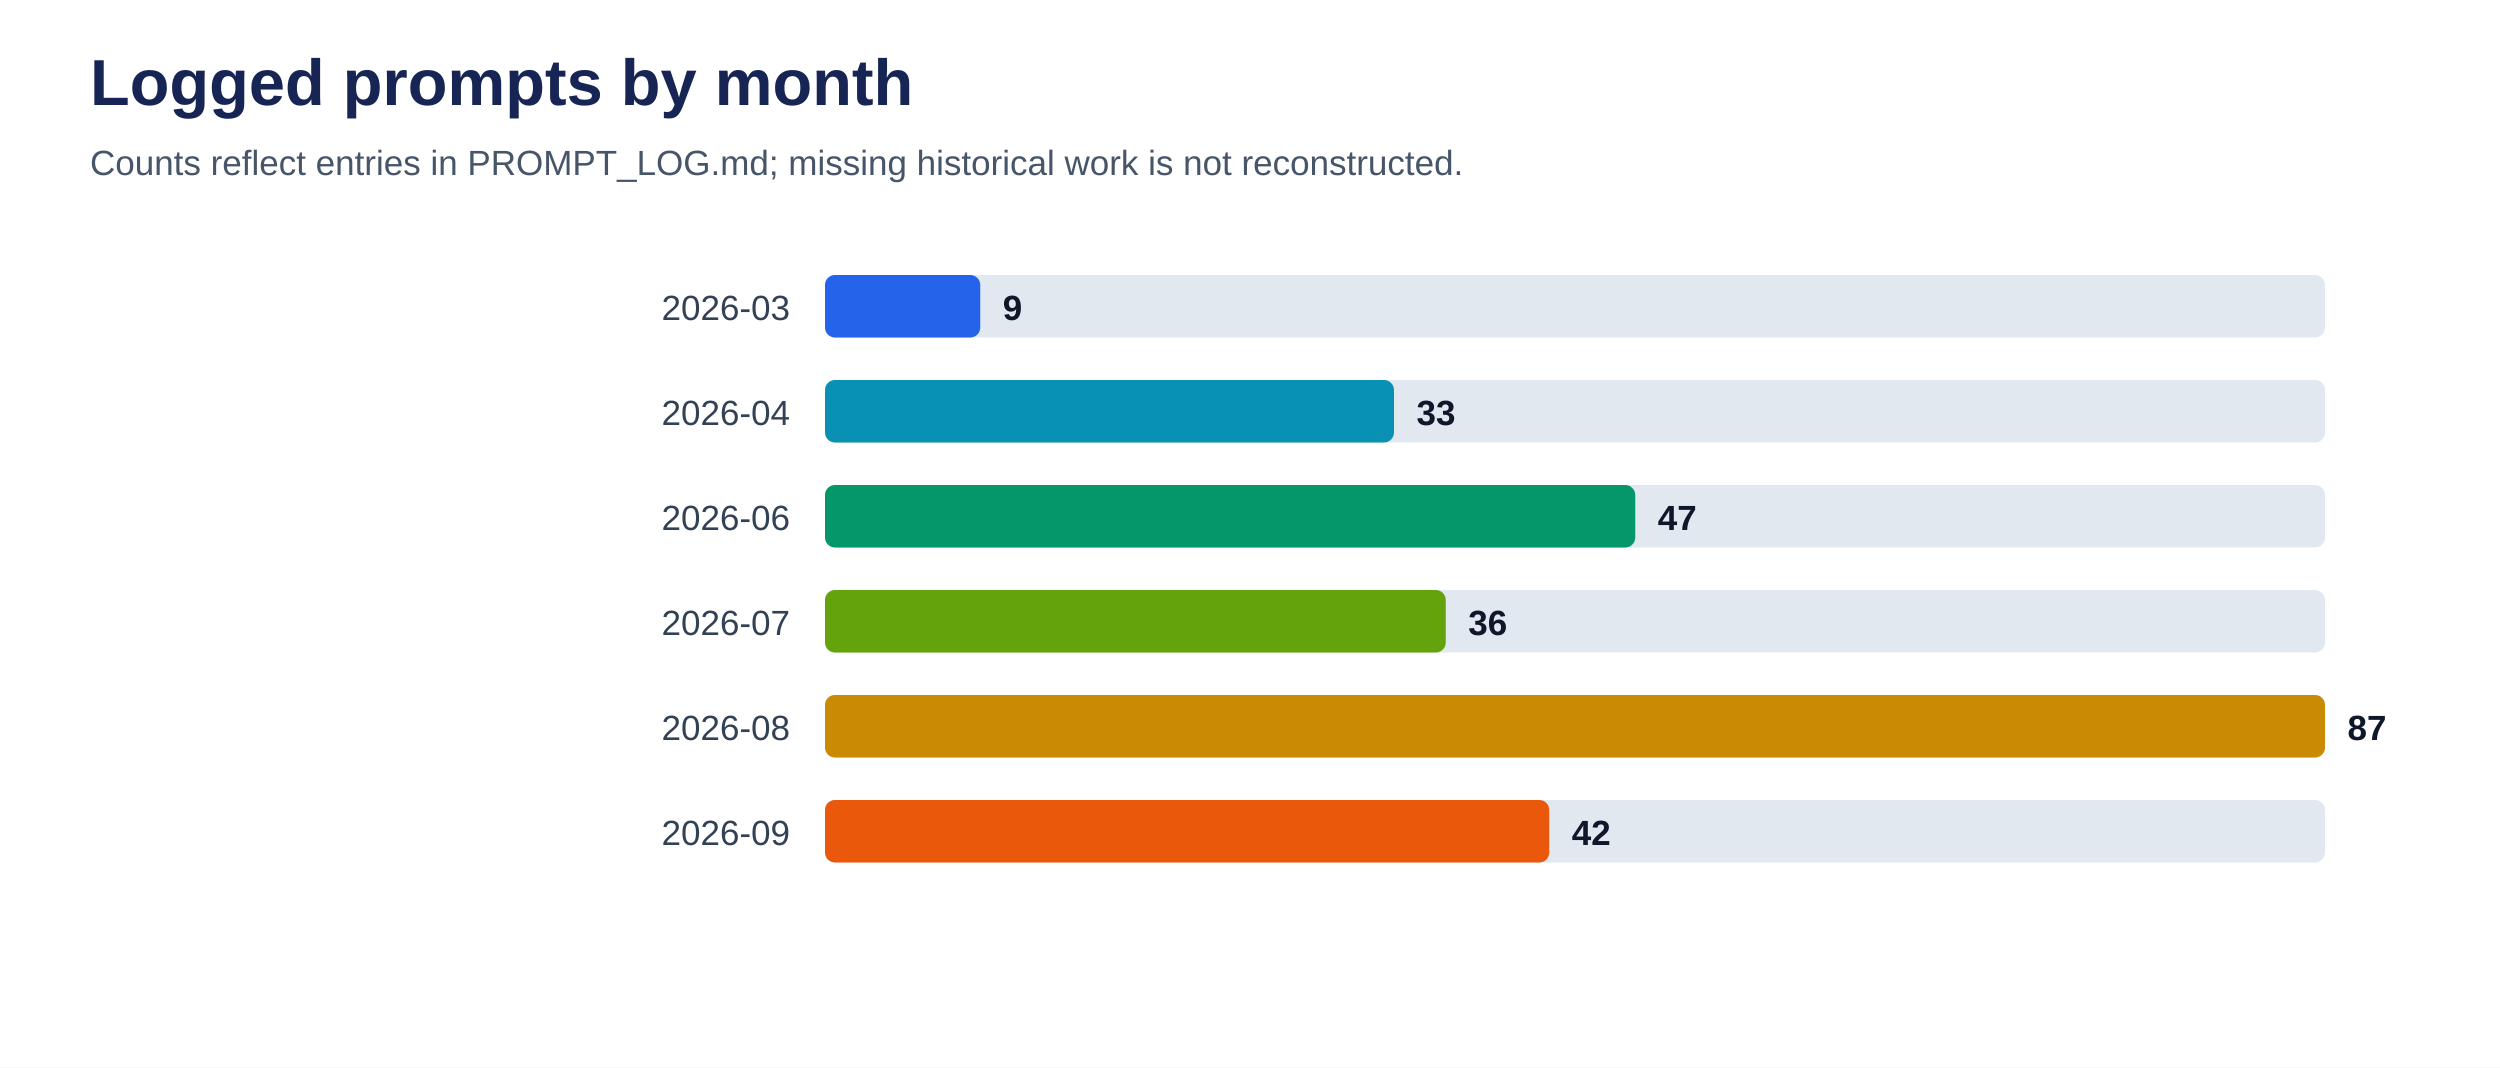
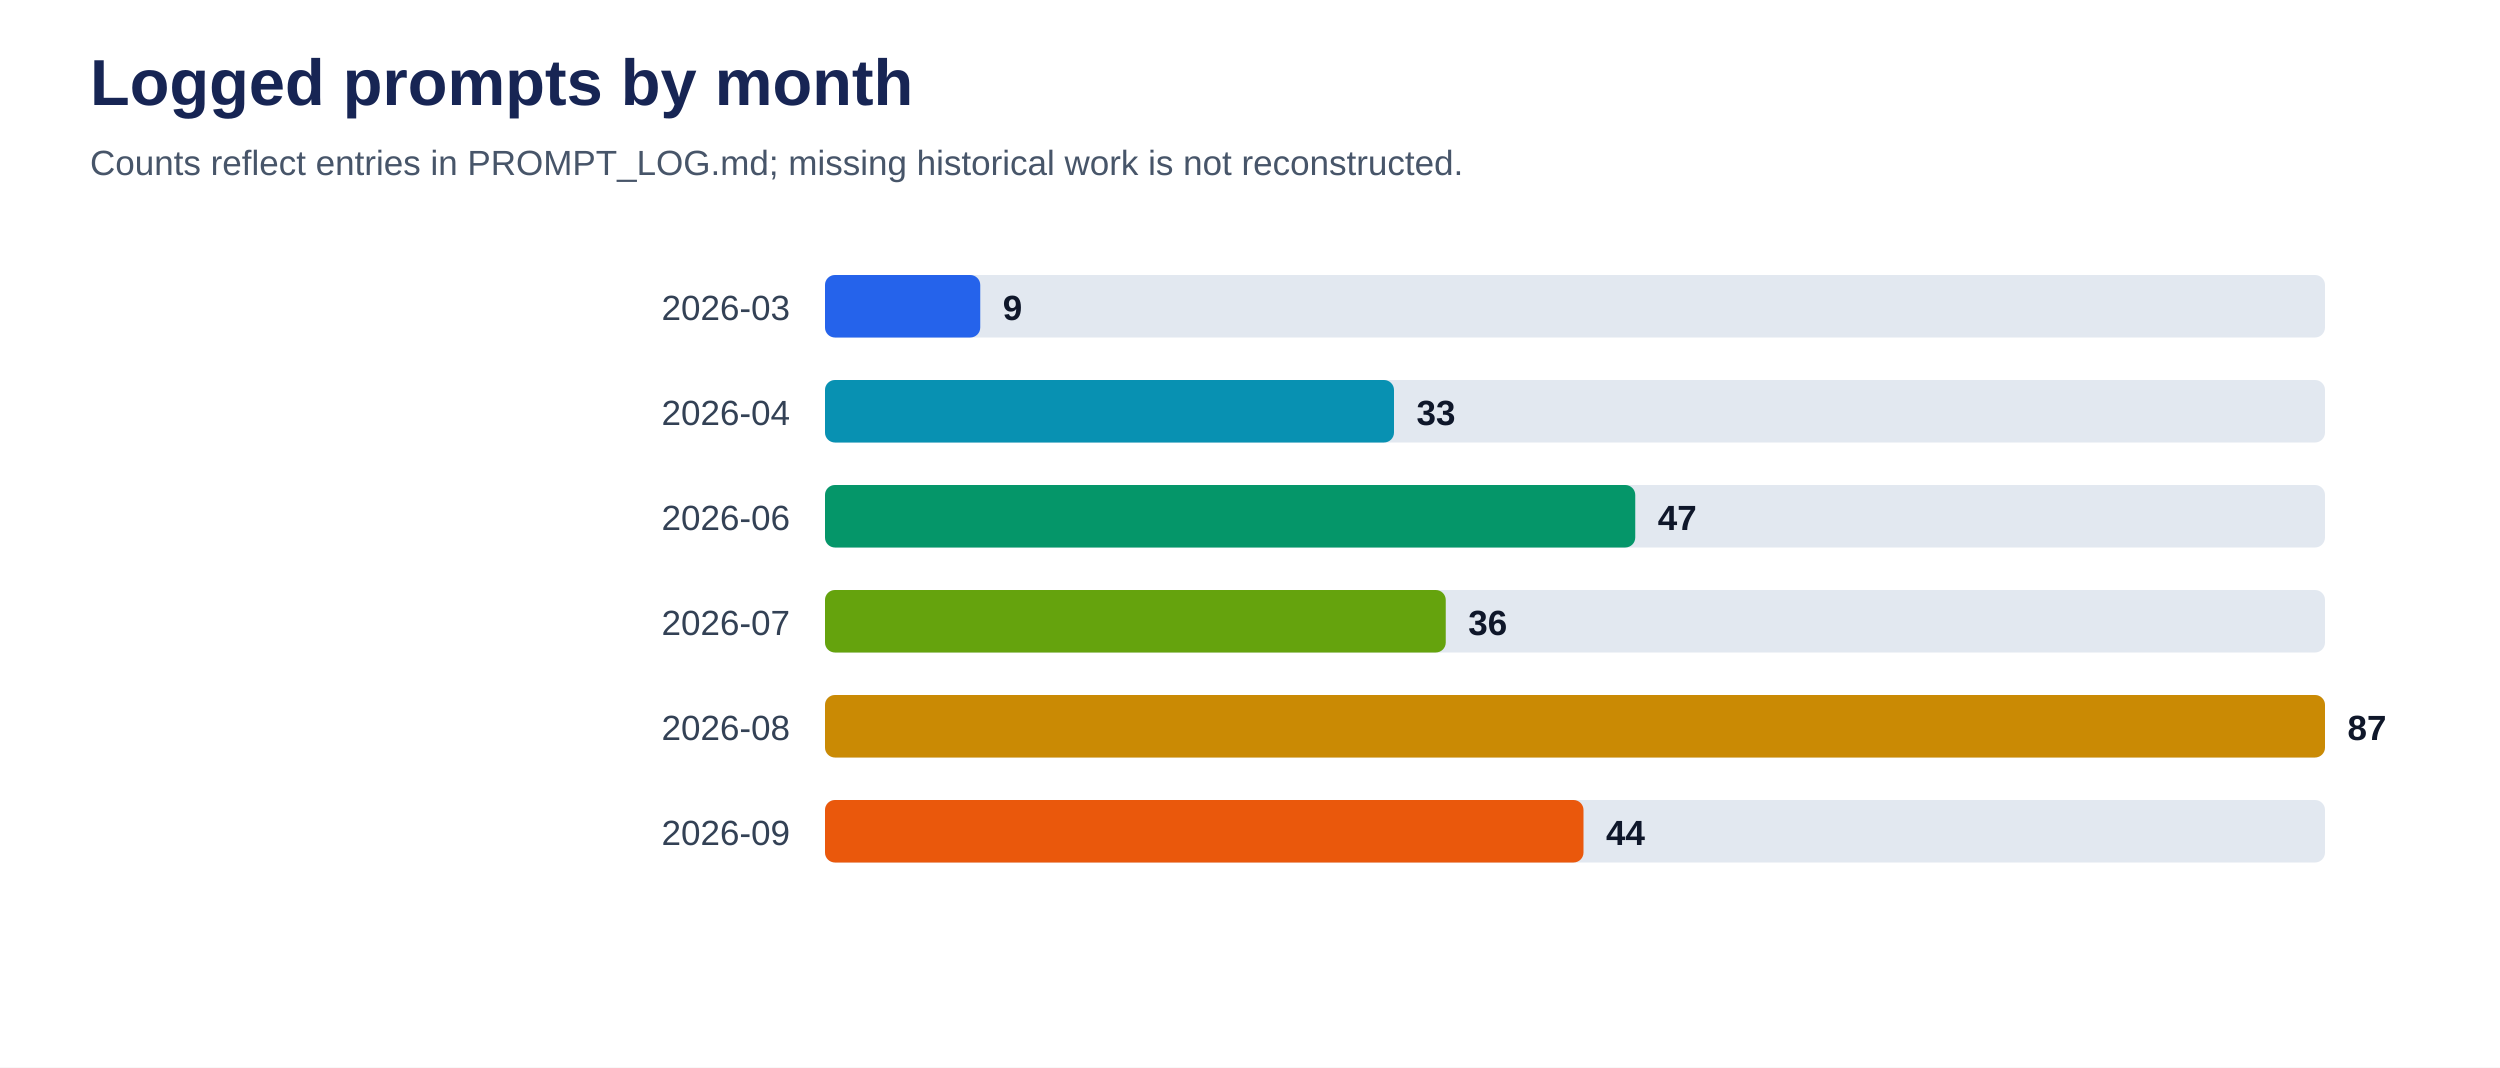
<svg xmlns="http://www.w3.org/2000/svg" viewBox="0 0 1000 427" role="img" aria-labelledby="title desc">
  <rect width="100%" height="100%" fill="#ffffff" />
  <text x="36" y="42" font-family="Arial, sans-serif" font-size="26" font-weight="700" fill="#172554">Logged prompts by month</text>
  <text x="36" y="70" font-family="Arial, sans-serif" font-size="14" fill="#475569">Counts reflect entries in PROMPT_LOG.md; missing historical work is not reconstructed.</text>
  <text x="316" y="128" text-anchor="end" font-family="Arial, sans-serif" font-size="14" fill="#334155">2026-03</text>
  <rect x="330" y="110" width="600" height="25" rx="4" fill="#e2e8f0" />
  <rect x="330" y="110" width="62.1" height="25" rx="4" fill="#2563eb" />
  <text x="401.1" y="128" font-family="Arial, sans-serif" font-size="14" font-weight="700" fill="#0f172a">9</text>
  <text x="316" y="170" text-anchor="end" font-family="Arial, sans-serif" font-size="14" fill="#334155">2026-04</text>
  <rect x="330" y="152" width="600" height="25" rx="4" fill="#e2e8f0" />
  <rect x="330" y="152" width="227.6" height="25" rx="4" fill="#0891b2" />
  <text x="566.6" y="170" font-family="Arial, sans-serif" font-size="14" font-weight="700" fill="#0f172a">33</text>
  <text x="316" y="212" text-anchor="end" font-family="Arial, sans-serif" font-size="14" fill="#334155">2026-06</text>
  <rect x="330" y="194" width="600" height="25" rx="4" fill="#e2e8f0" />
  <rect x="330" y="194" width="324.1" height="25" rx="4" fill="#059669" />
  <text x="663.1" y="212" font-family="Arial, sans-serif" font-size="14" font-weight="700" fill="#0f172a">47</text>
  <text x="316" y="254" text-anchor="end" font-family="Arial, sans-serif" font-size="14" fill="#334155">2026-07</text>
  <rect x="330" y="236" width="600" height="25" rx="4" fill="#e2e8f0" />
  <rect x="330" y="236" width="248.3" height="25" rx="4" fill="#65a30d" />
  <text x="587.3" y="254" font-family="Arial, sans-serif" font-size="14" font-weight="700" fill="#0f172a">36</text>
  <text x="316" y="296" text-anchor="end" font-family="Arial, sans-serif" font-size="14" fill="#334155">2026-08</text>
  <rect x="330" y="278" width="600" height="25" rx="4" fill="#e2e8f0" />
  <rect x="330" y="278" width="600.0" height="25" rx="4" fill="#ca8a04" />
  <text x="939.0" y="296" font-family="Arial, sans-serif" font-size="14" font-weight="700" fill="#0f172a">87</text>
  <text x="316" y="338" text-anchor="end" font-family="Arial, sans-serif" font-size="14" fill="#334155">2026-09</text>
  <rect x="330" y="320" width="600" height="25" rx="4" fill="#e2e8f0" />
-   <rect x="330" y="320" width="289.7" height="25" rx="4" fill="#ea580c" />
-   <text x="628.7" y="338" font-family="Arial, sans-serif" font-size="14" font-weight="700" fill="#0f172a">42</text>
+   <rect x="330" y="320" width="303.4" height="25" rx="4" fill="#ea580c" />
+   <text x="642.4" y="338" font-family="Arial, sans-serif" font-size="14" font-weight="700" fill="#0f172a">44</text>
</svg>
